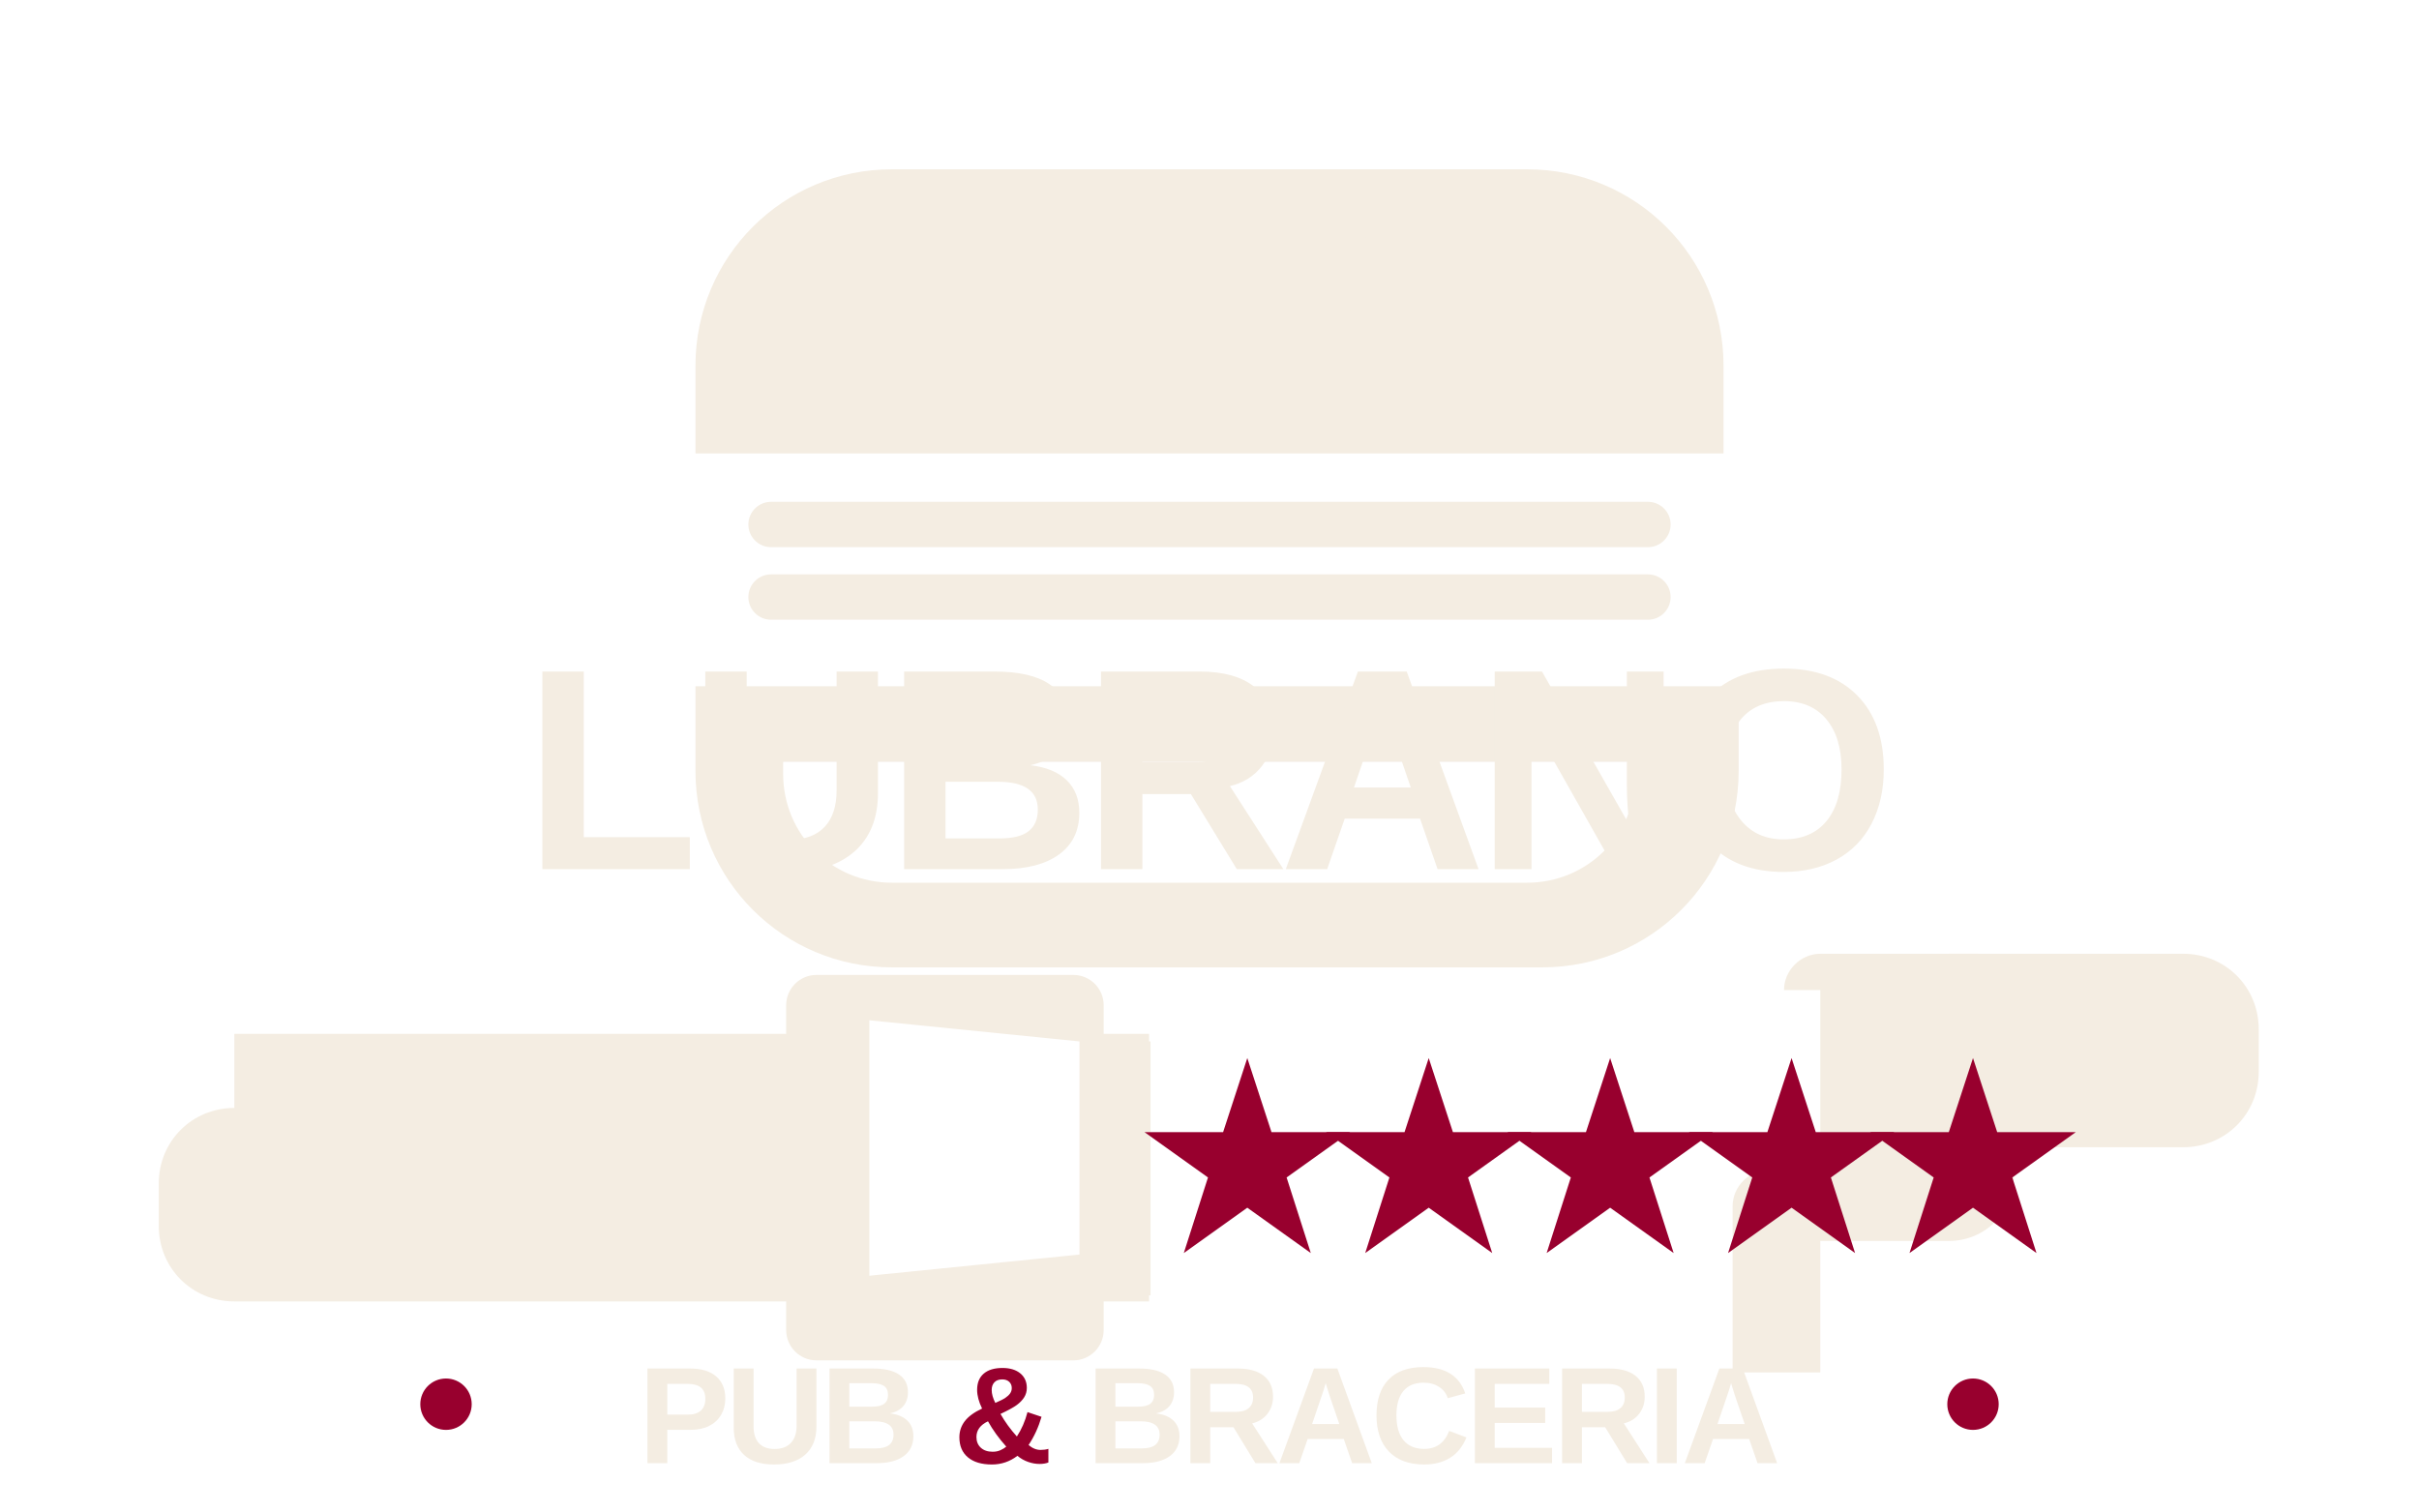
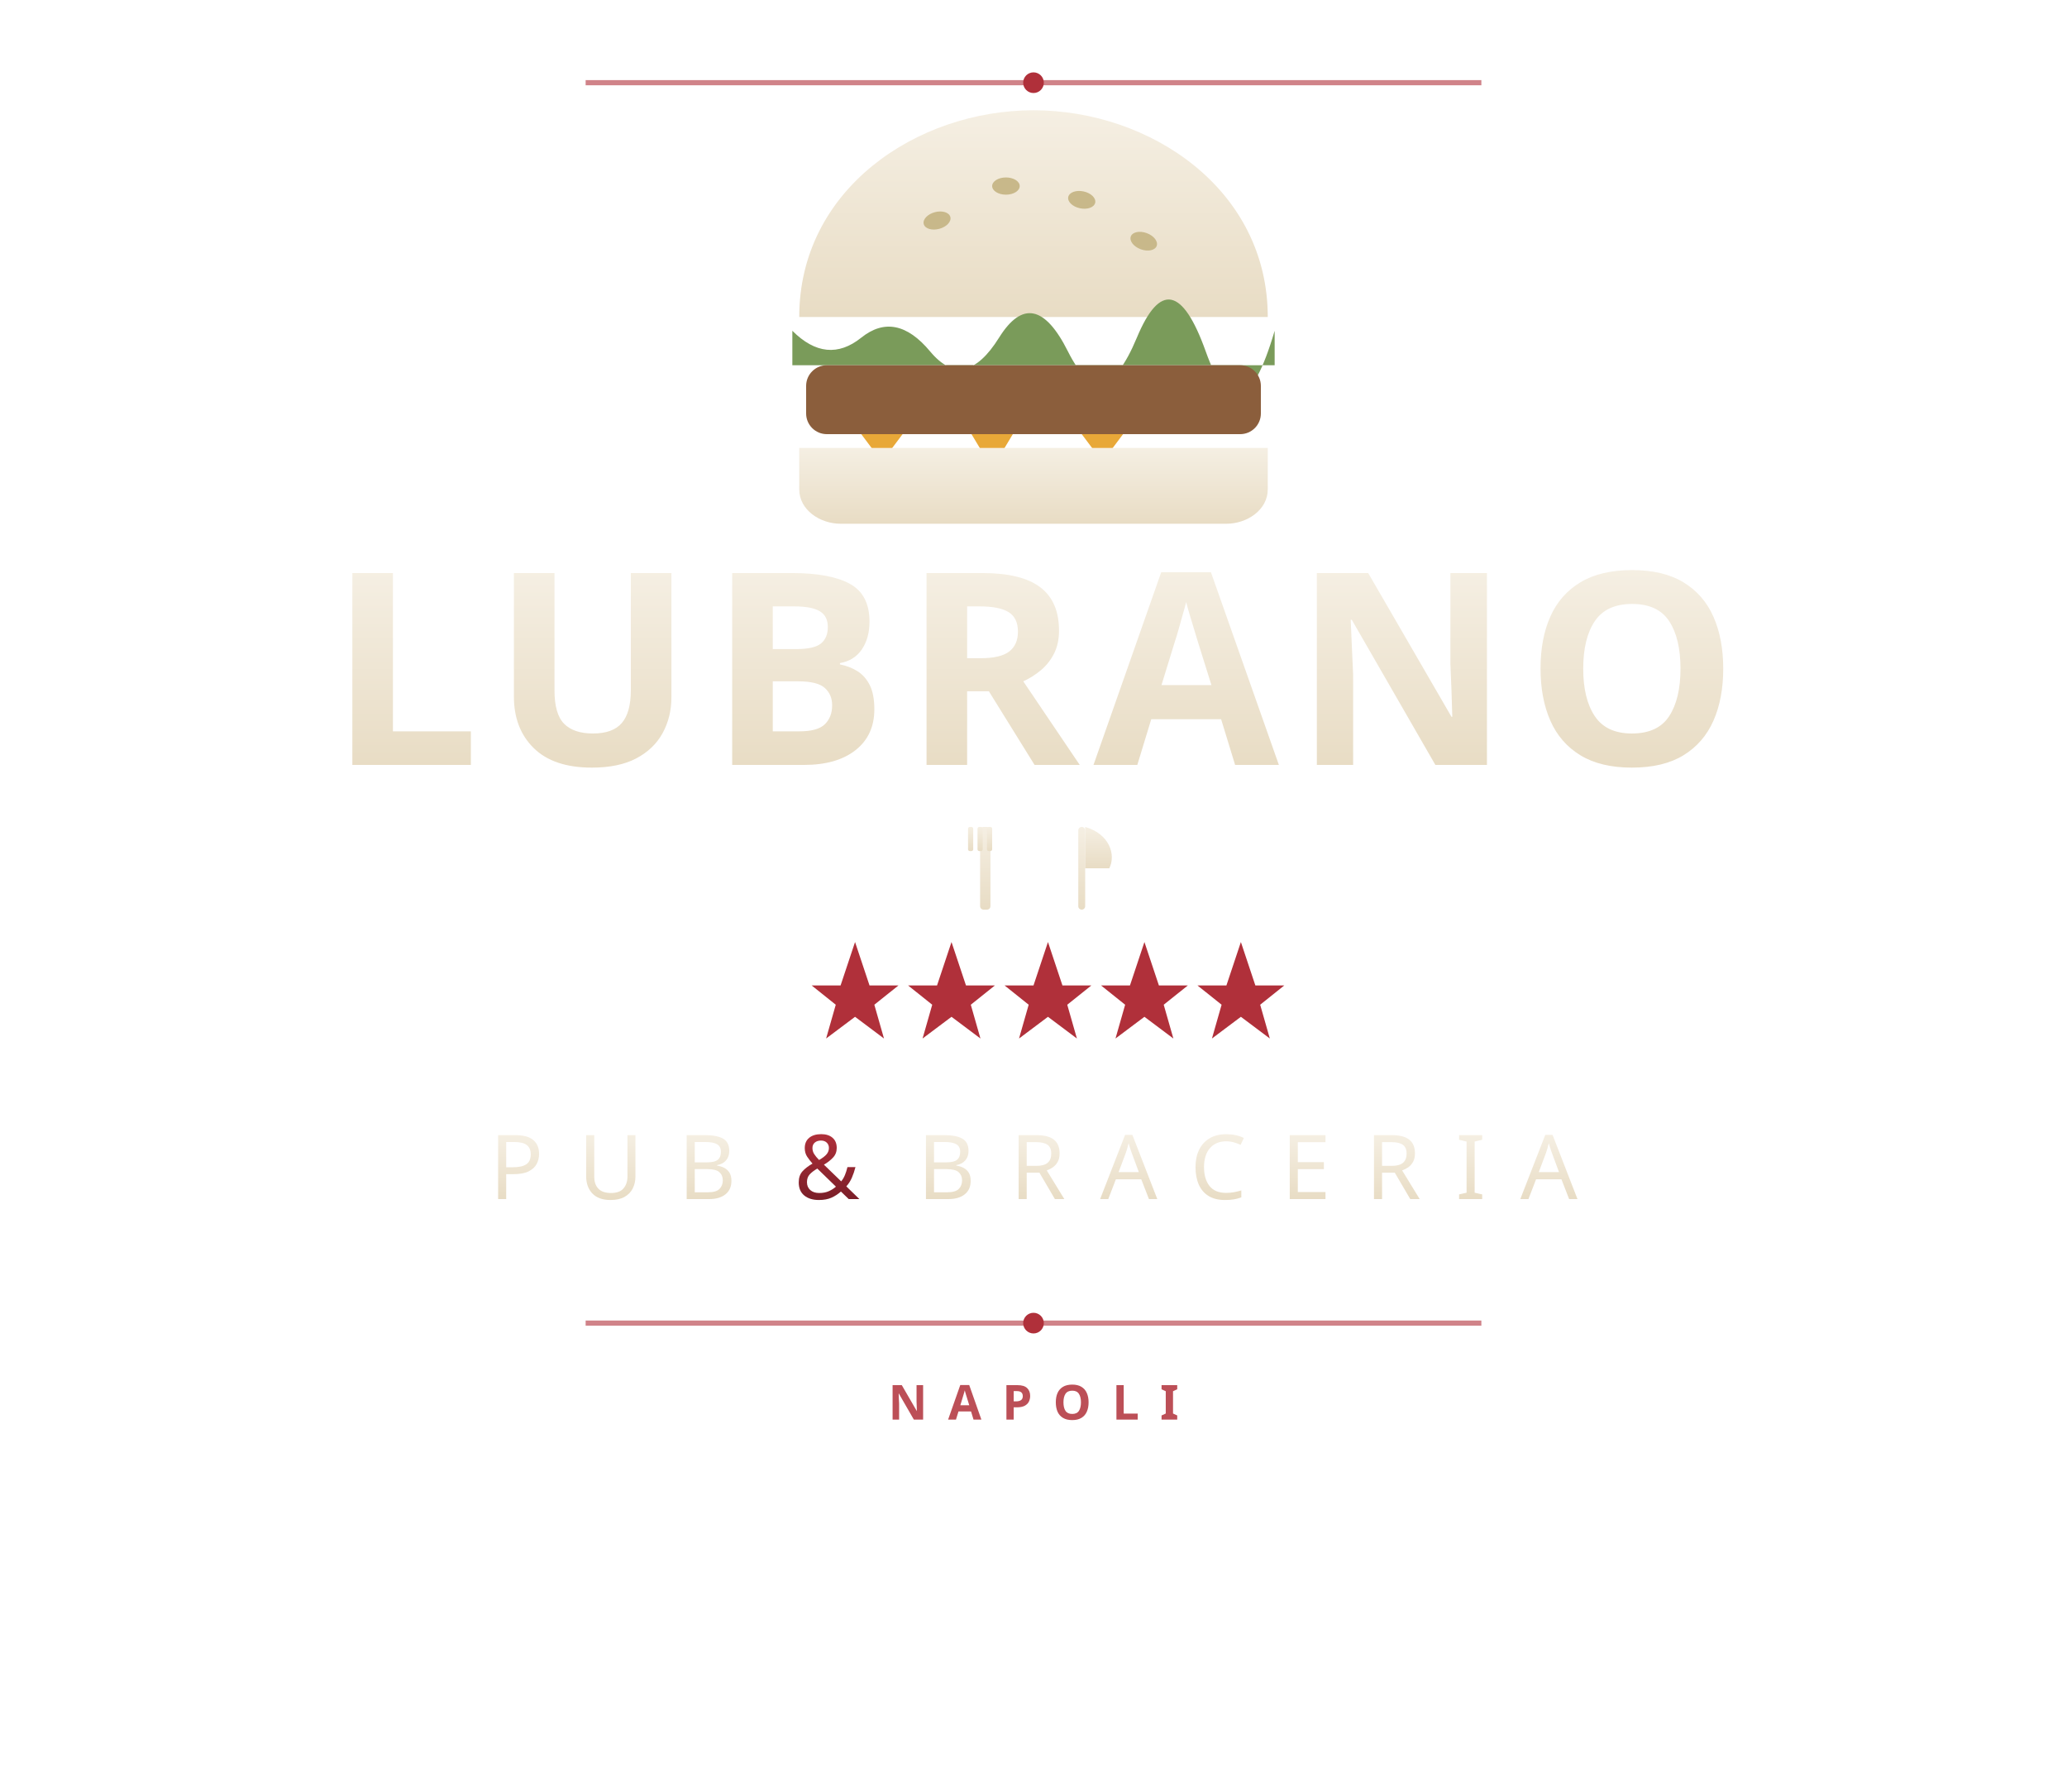
- <svg xmlns="http://www.w3.org/2000/svg" viewBox="0 0 1600 1000" fill="none">
-   <g fill="#F4EDE2">
-     <path d="M590 112h420c72 0 130 58 130 130v58H460v-58c0-72 58-130 130-130Zm-72 130c0-40 32-72 72-72h420c40 0 72 32 72 72v20H518v-20Z" />
-     <rect x="495" y="332" width="610" height="30" rx="15" />
-     <rect x="495" y="380" width="610" height="30" rx="15" />
-     <path d="M460 454h690v56c0 72-58 130-130 130H590c-72 0-130-58-130-130v-56Zm58 58c0 40 32 72 72 72h420c40 0 72-32 72-72v-8H518v8Z" />
-     <rect x="575" y="170" width="34" height="54" rx="17" />
-     <rect x="722" y="144" width="34" height="62" rx="17" />
-     <rect x="870" y="144" width="34" height="62" rx="17" />
-     <rect x="1017" y="170" width="34" height="54" rx="17" />
-     <text x="800" y="575" text-anchor="middle" font-family="Arial Black, Arial, sans-serif" font-size="190" font-weight="900" letter-spacing="-7">LUBRANO</text>
-     <path d="M155 684h365v-19c0-11 9-20 20-20h170c11 0 20 9 20 20v19h30v30h-30v19h30v30h-30v19h30v30h-30v19h30v30h-30v19c0 11-9 20-20 20H540c-11 0-20-9-20-20v-19H155c-28 0-50-22-50-50v-28c0-28 22-50 50-50Zm420-9v169l139-14V689l-139-14Z" />
-     <path d="M716 689h45v168h-45z" />
-     <path d="M1180 655c0-13 11-24 24-24h104c13 0 24 11 24 24v123c0 24-19 43-43 43h-85v87h-58V798c0-13 11-24 24-24h34V655Z" />
-     <path d="M1289 631h155c28 0 50 22 50 50v28c0 28-22 50-50 50h-155V631Z" />
-     <path fill="#98002E" d="m825 700 16 49h52l-42 30 16 50-42-30-42 30 16-50-42-30h52l16-49Z" />
-     <path fill="#98002E" d="m945 700 16 49h52l-42 30 16 50-42-30-42 30 16-50-42-30h52l16-49Z" />
-     <path fill="#98002E" d="m1065 700 16 49h52l-42 30 16 50-42-30-42 30 16-50-42-30h52l16-49Z" />
-     <path fill="#98002E" d="m1185 700 16 49h52l-42 30 16 50-42-30-42 30 16-50-42-30h52l16-49Z" />
-     <path fill="#98002E" d="m1305 700 16 49h52l-42 30 16 50-42-30-42 30 16-50-42-30h52l16-49Z" />
+ <svg xmlns="http://www.w3.org/2000/svg" viewBox="0 0 600 520" fill="none">
+   <defs>
+     <linearGradient id="ivory" x1="0" y1="0" x2="0" y2="1">
+       <stop offset="0%" stop-color="#F5EFE3" />
+       <stop offset="100%" stop-color="#E8DCC4" />
+     </linearGradient>
+     <linearGradient id="bordeaux" x1="0" y1="0" x2="0" y2="1">
+       <stop offset="0%" stop-color="#B0303A" />
+       <stop offset="100%" stop-color="#7A1E28" />
+     </linearGradient>
+   </defs>
+   <line x1="170" y1="24" x2="430" y2="24" stroke="#B0303A" stroke-width="1.5" opacity="0.6" />
+   <circle cx="300" cy="24" r="3" fill="#B0303A" />
+   <g transform="translate(300, 92)">
+     <path d="M-68 0C-68-37-34-60 0-60S68-37 68 0Z" fill="url(#ivory)" />
+     <ellipse cx="-28" cy="-28" rx="4" ry="2.5" fill="#C8B88A" transform="rotate(-15 -28 -28)" />
+     <ellipse cx="-8" cy="-38" rx="4" ry="2.5" fill="#C8B88A" />
+     <ellipse cx="14" cy="-34" rx="4" ry="2.5" fill="#C8B88A" transform="rotate(12 14 -34)" />
+     <ellipse cx="32" cy="-22" rx="4" ry="2.5" fill="#C8B88A" transform="rotate(20 32 -22)" />
+     <path d="M-70 4Q-60 14-50 6T-30 10T-10 6T10 10T30 6T50 10T70 4V14H-70Z" fill="#7A9B5A" />
+     <rect x="-66" y="14" width="132" height="20" rx="6" fill="#8B5E3C" />
+     <path d="M-50 34L-44 42L-38 34M-18 34L-12 44L-6 34M14 34L20 42L26 34" fill="#E8A838" stroke="none" />
+     <path d="M-68 38H68V50C68 56 62 60 56 60H-56C-62 60-68 56-68 50Z" fill="url(#ivory)" />
  </g>
-   <g fill="#F4EDE2">
-     <circle cx="295" cy="929" r="17" fill="#98002E" />
-     <circle cx="1305" cy="929" r="17" fill="#98002E" />
-     <text x="800" y="968" text-anchor="middle" font-family="Arial Black, Arial, sans-serif" font-size="91" font-weight="900" letter-spacing="-3">PUB <tspan fill="#98002E">&amp;</tspan> BRACERIA</text>
+   <text x="300" y="222" text-anchor="middle" font-family="'Oswald','Arial Narrow',sans-serif" font-size="78" font-weight="700" letter-spacing="4" fill="url(#ivory)">LUBRANO</text>
+   <g transform="translate(300, 252)">
+     <line x1="-130" y1="0" x2="-22" y2="0" stroke="url(#bordeaux)" stroke-width="1.5" />
+     <line x1="22" y1="0" x2="130" y2="0" stroke="url(#bordeaux)" stroke-width="1.5" />
+     <g transform="translate(-14, 0)" fill="url(#ivory)">
+       <rect x="-1.5" y="-12" width="3" height="24" rx="1" />
+       <rect x="-5" y="-12" width="1.5" height="7" rx="0.5" />
+       <rect x="-2.25" y="-12" width="1.5" height="7" rx="0.5" />
+       <rect x="0.5" y="-12" width="1.5" height="7" rx="0.5" />
+     </g>
+     <g transform="translate(14, 0)" fill="url(#ivory)">
+       <rect x="-1" y="-12" width="2" height="24" rx="1" />
+       <path d="M1-12C8-10 10-4 8 0H1Z" />
+     </g>
  </g>
+   <g transform="translate(300, 286)" fill="#B0303A">
+     <path d="M-80 0L-74-18L-68 0L-56 0L-66 8L-62 22L-74 13L-86 22L-82 8L-92 0Z" transform="scale(0.7)" />
+     <path d="M-40 0L-34-18L-28 0L-16 0L-26 8L-22 22L-34 13L-46 22L-42 8L-52 0Z" transform="scale(0.7)" />
+     <path d="M0 0L6-18L12 0L24 0L14 8L18 22L6 13L-6 22L-2 8L-12 0Z" transform="scale(0.7)" />
+     <path d="M40 0L46-18L52 0L64 0L54 8L58 22L46 13L34 22L38 8L28 0Z" transform="scale(0.7)" />
+     <path d="M80 0L86-18L92 0L104 0L94 8L98 22L86 13L74 22L78 8L68 0Z" transform="scale(0.7)" />
+   </g>
+   <text x="300" y="348" text-anchor="middle" font-family="'Oswald','Arial Narrow',sans-serif" font-size="26" font-weight="500" letter-spacing="10" fill="url(#ivory)">PUB <tspan fill="url(#bordeaux)">&amp;</tspan> BRACERIA</text>
+   <line x1="170" y1="384" x2="430" y2="384" stroke="#B0303A" stroke-width="1.5" opacity="0.6" />
+   <circle cx="300" cy="384" r="3" fill="#B0303A" />
+   <text x="300" y="412" text-anchor="middle" font-family="'Nunito',sans-serif" font-size="14" font-weight="600" letter-spacing="6" fill="#B0303A" opacity="0.85">NAPOLI</text>
</svg>
